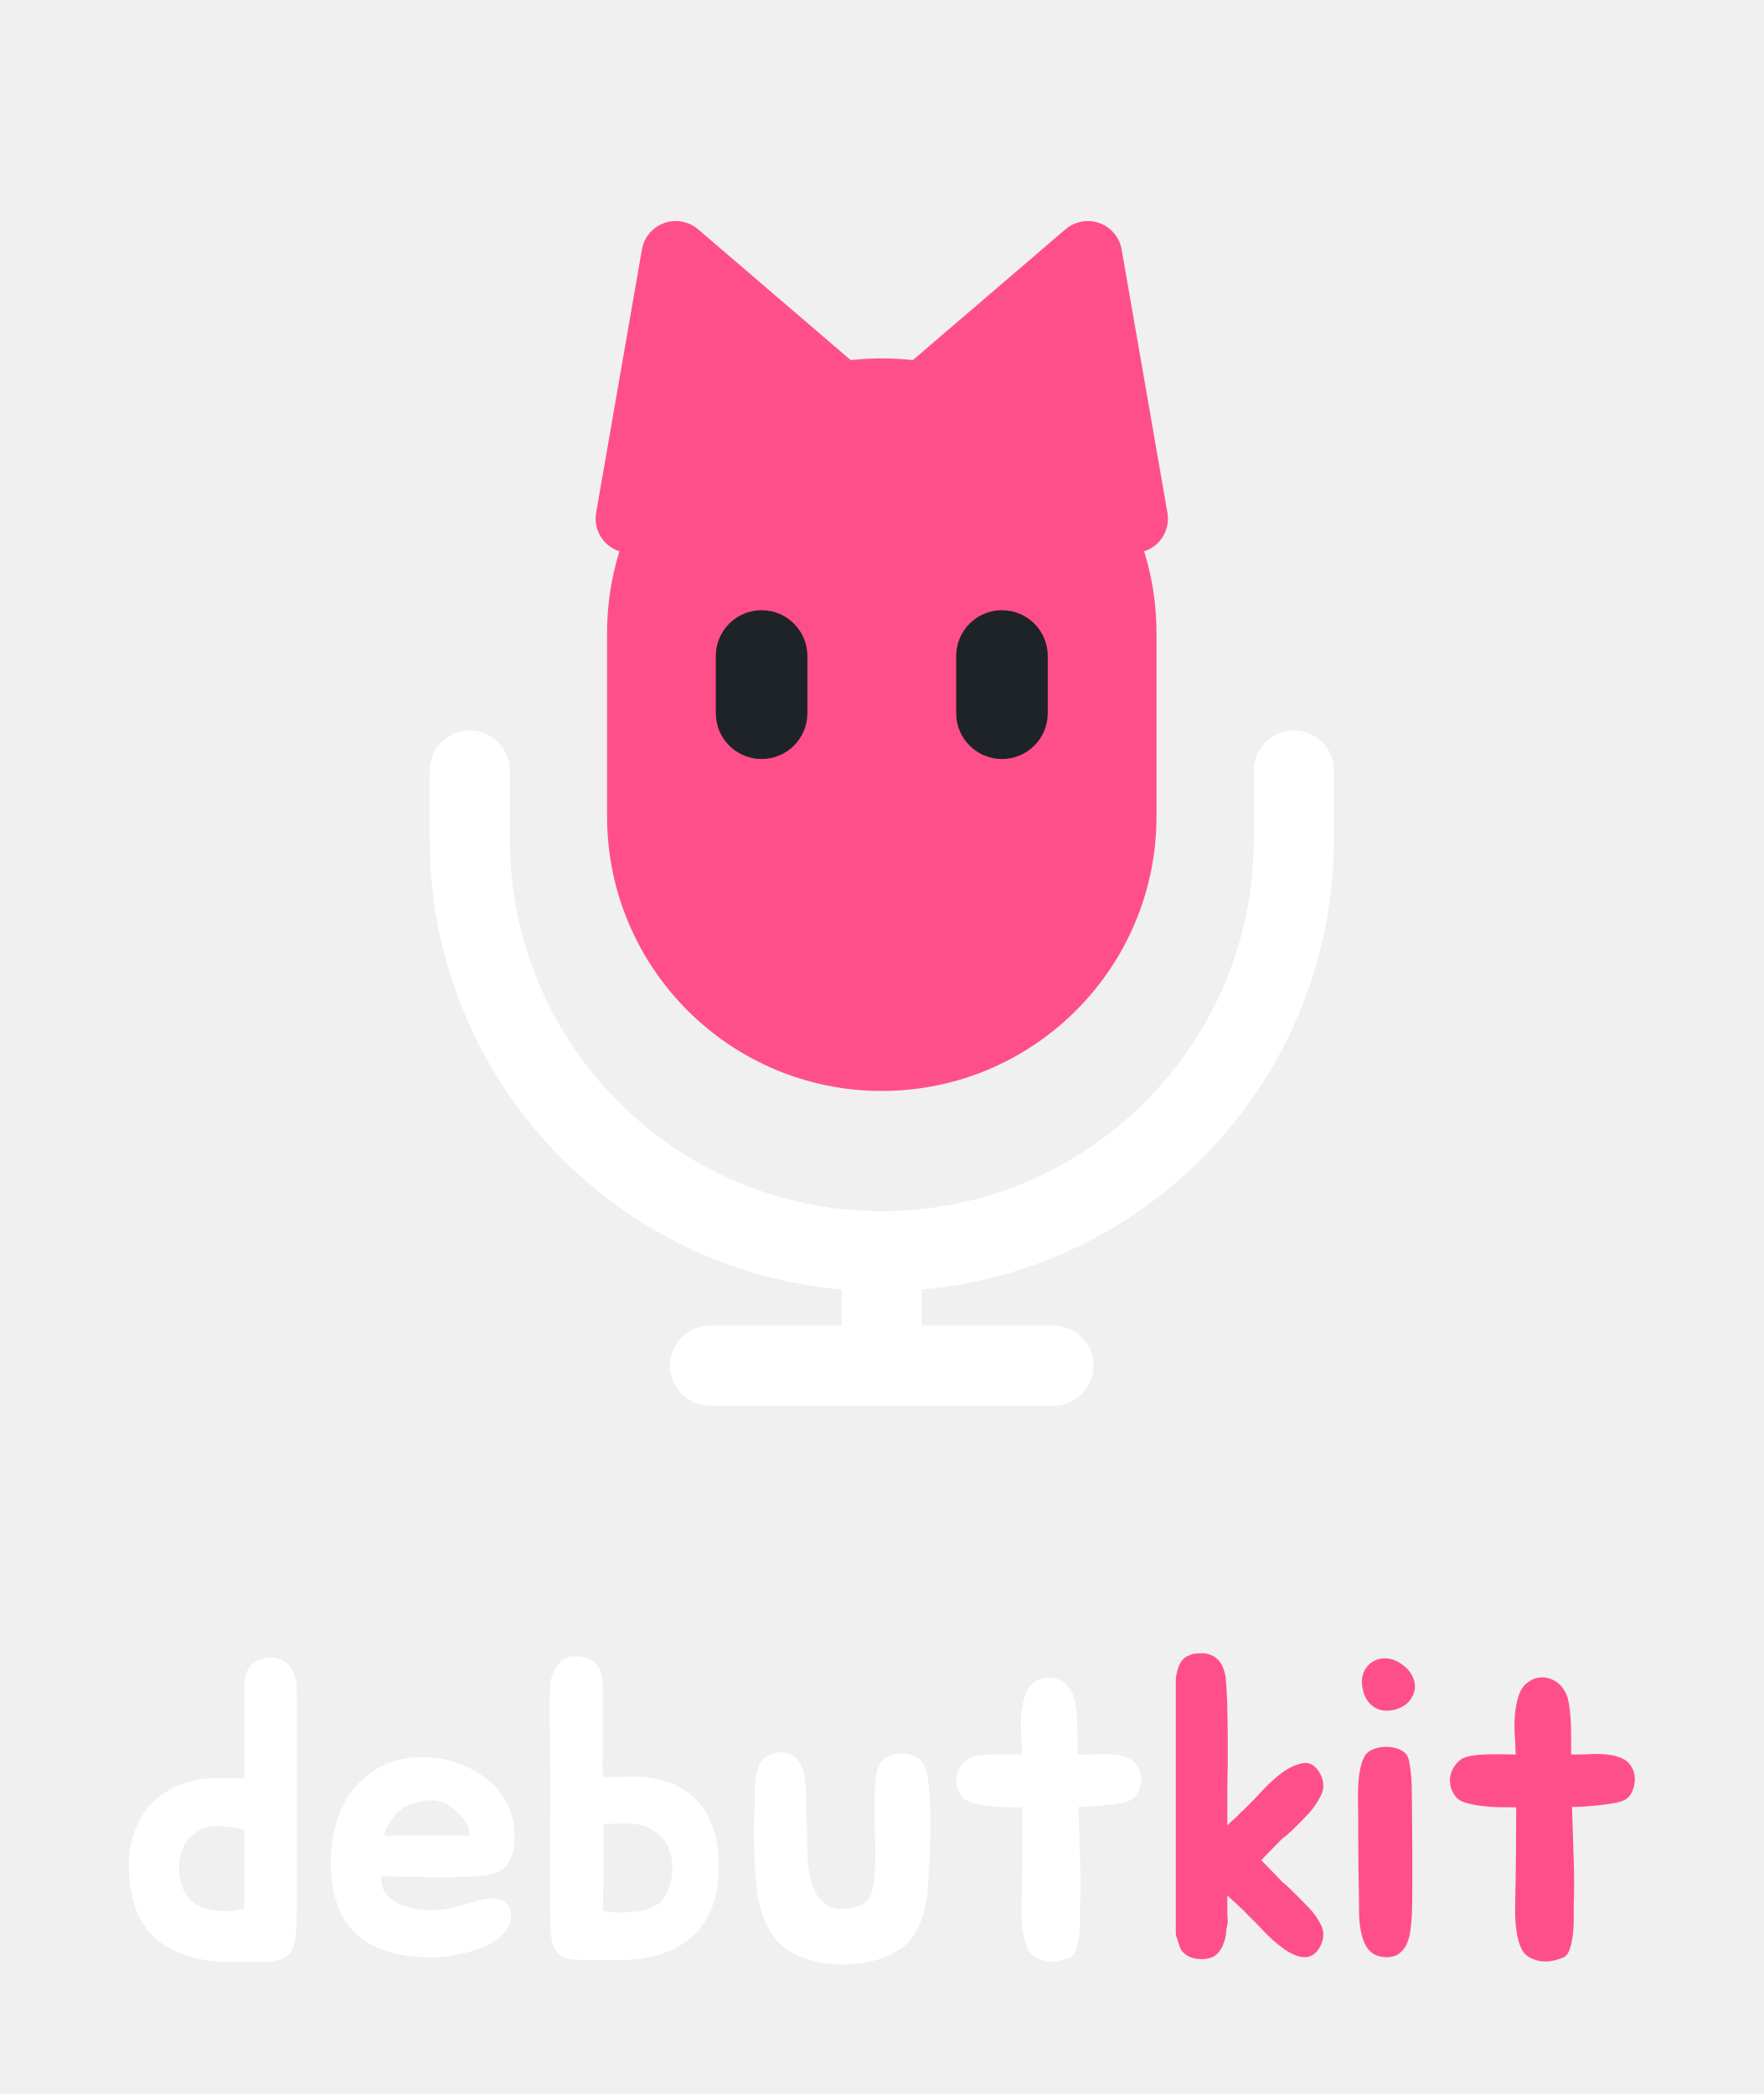
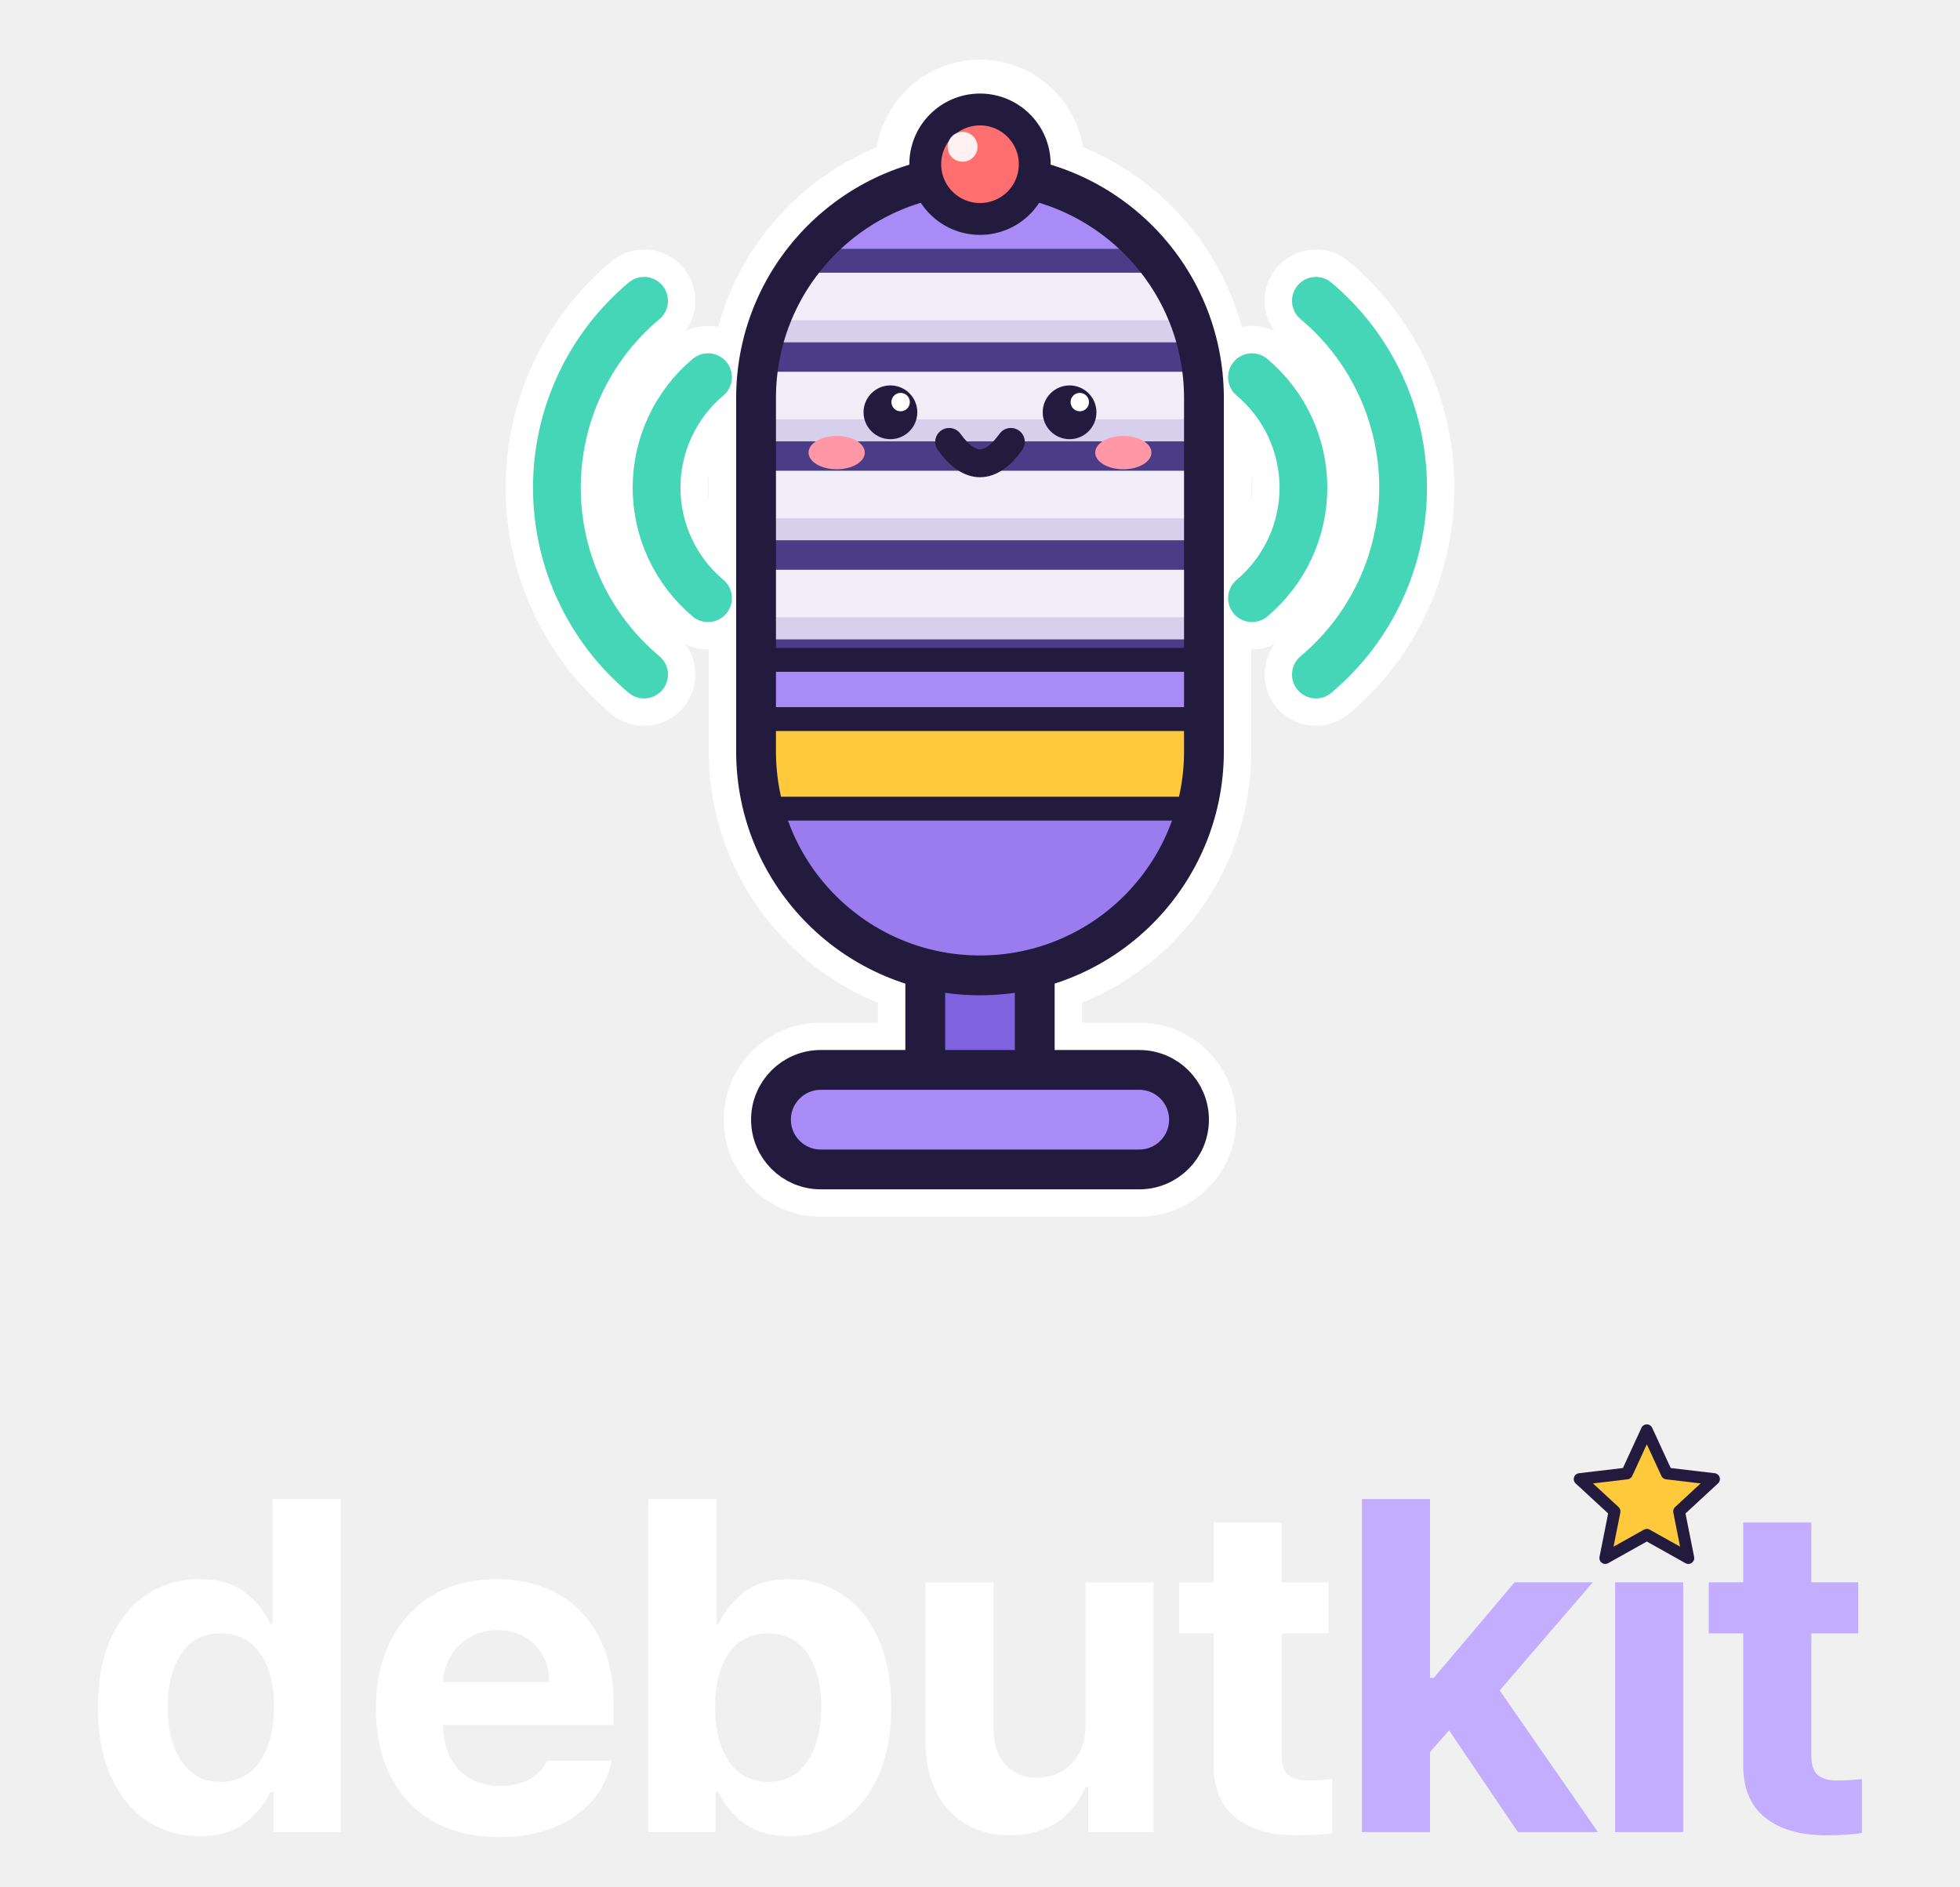
- <svg xmlns="http://www.w3.org/2000/svg" width="411" height="488" viewBox="0 0 410.87 487.52">
-   <g transform="translate(45.43 30.00) scale(2.66667)">
-     <g transform="translate(0 2)">
-       <path d="M38 32 L42 9 L56 21 Z M82 32 L78 9 L64 21 Z" fill="#FF4F8B" stroke="#FF4F8B" stroke-width="6" stroke-linejoin="round" />
-       <rect x="36" y="18" width="48" height="64" rx="24" fill="#FF4F8B" />
-       <rect x="45.5" y="40" width="8" height="13" rx="4" fill="#1E2327" />
-       <rect x="66.5" y="40" width="8" height="13" rx="4" fill="#1E2327" />
-       <path d="M24 54 V60 A36 36 0 0 0 96 60 V54 M60 96 V106 M45 106 H75" stroke="#FFFFFF" stroke-width="7" stroke-linecap="round" fill="none" />
+ <svg xmlns="http://www.w3.org/2000/svg" viewBox="0 0 400 385.0" role="img" aria-label="debutkit">
+   <svg x="70.0" y="0" width="260" height="260" viewBox="0 0 512 512">
+     <defs>
+       <clipPath id="lockup-body">
+         <path d="M166 160.0 A90.0 90.0 0 0 1 346 160.0 L346 302.0 A90.0 90.0 0 0 1 166 302.0 Z" />
+       </clipPath>
+     </defs>
+     <path d="M146.7 151.6 A58 58 0 0 0 146.7 240.4" fill="none" stroke="#FFFFFF" stroke-width="41.2" stroke-linecap="round" />
+     <path d="M121.0 120.9 A98 98 0 0 0 121.0 271.1" fill="none" stroke="#FFFFFF" stroke-width="41.2" stroke-linecap="round" />
+     <path d="M365.3 151.6 A58 58 0 0 1 365.3 240.4" fill="none" stroke="#FFFFFF" stroke-width="41.2" stroke-linecap="round" />
+     <path d="M391.0 120.9 A98 98 0 0 1 391.0 271.1" fill="none" stroke="#FFFFFF" stroke-width="41.2" stroke-linecap="round" />
+     <rect x="234" y="384" width="44" height="52" rx="10" fill="#FFFFFF" stroke="#FFFFFF" stroke-width="38" />
+     <rect x="172" y="430" width="168" height="40" rx="20" fill="#FFFFFF" stroke="#FFFFFF" stroke-width="38" />
+     <circle cx="256" cy="66" r="24" fill="#FFFFFF" stroke="#FFFFFF" stroke-width="36" />
+     <path d="M166 160.0 A90.0 90.0 0 0 1 346 160.0 L346 302.0 A90.0 90.0 0 0 1 166 302.0 Z" fill="#FFFFFF" stroke="#FFFFFF" stroke-width="38" stroke-linejoin="round" />
+     <path d="M146.7 151.6 A58 58 0 0 0 146.7 240.4" fill="none" stroke="#45D6B8" stroke-width="19.2" stroke-linecap="round" />
+     <path d="M121.0 120.9 A98 98 0 0 0 121.0 271.1" fill="none" stroke="#45D6B8" stroke-width="19.2" stroke-linecap="round" />
+     <path d="M365.3 151.6 A58 58 0 0 1 365.3 240.4" fill="none" stroke="#45D6B8" stroke-width="19.2" stroke-linecap="round" />
+     <path d="M391.0 120.9 A98 98 0 0 1 391.0 271.1" fill="none" stroke="#45D6B8" stroke-width="19.2" stroke-linecap="round" />
+     <rect x="234" y="384" width="44" height="52" rx="10" fill="#7E62DE" stroke="#231B3D" stroke-width="16" />
+     <rect x="172" y="430" width="168" height="40" rx="20" fill="#A98BF7" stroke="#231B3D" stroke-width="16" />
+     <path d="M166 160.0 A90.0 90.0 0 0 1 346 160.0 L346 302.0 A90.0 90.0 0 0 1 166 302.0 Z" fill="#A98BF7" />
+     <g clip-path="url(#lockup-body)">
+       <rect x="162" y="311.0" width="188" height="90.0" fill="#7E62DE" opacity="0.35" />
+       <rect x="162" y="100.0" width="188" height="163.2" fill="#4A3C86" />
+       <rect x="162" y="109.6" width="188" height="27.9" fill="#F1EEFA" />
+       <rect x="162" y="128.7" width="188" height="8.8" fill="#D6D0EC" />
+       <rect x="162" y="149.4" width="188" height="27.9" fill="#F1EEFA" />
+       <rect x="162" y="168.5" width="188" height="8.8" fill="#D6D0EC" />
+       <rect x="162" y="189.2" width="188" height="27.9" fill="#F1EEFA" />
+       <rect x="162" y="208.3" width="188" height="8.8" fill="#D6D0EC" />
+       <rect x="162" y="229.0" width="188" height="27.9" fill="#F1EEFA" />
+       <rect x="162" y="248.1" width="188" height="8.8" fill="#D6D0EC" />
+       <rect x="162" y="289.0" width="188" height="36.1" fill="#FFC93C" />
+       <line x1="162" y1="289.0" x2="350" y2="289.0" stroke="#231B3D" stroke-width="9.6" />
+       <line x1="162" y1="325.0" x2="350" y2="325.0" stroke="#231B3D" stroke-width="9.6" />
+       <line x1="162" y1="265.2" x2="350" y2="265.2" stroke="#231B3D" stroke-width="9.6" />
    </g>
+     <circle cx="220.0" cy="165.7" r="10.8" fill="#231B3D" />
+     <circle cx="224.1" cy="161.6" r="3.7" fill="#FFFFFF" />
+     <ellipse cx="198.4" cy="181.9" rx="11.3" ry="6.7" fill="#FF97A6" />
+     <circle cx="292.0" cy="165.7" r="10.8" fill="#231B3D" />
+     <circle cx="296.1" cy="161.6" r="3.7" fill="#FFFFFF" />
+     <ellipse cx="313.6" cy="181.9" rx="11.3" ry="6.7" fill="#FF97A6" />
+     <path d="M243.6 177.6 Q256 194.8 268.4 177.6" fill="none" stroke="#231B3D" stroke-width="11.2" stroke-linecap="round" />
+     <path d="M166 160.0 A90.0 90.0 0 0 1 346 160.0 L346 302.0 A90.0 90.0 0 0 1 166 302.0 Z" fill="none" stroke="#231B3D" stroke-width="16" stroke-linejoin="round" />
+     <circle cx="256" cy="66" r="22" fill="#FF6F6F" stroke="#231B3D" stroke-width="12.8" />
+     <circle cx="249" cy="59" r="6" fill="#FFFFFF" opacity="0.9" />
+   </svg>
+   <g transform="translate(16.5 373.9) scale(0.9611)">
+     <path d="M3.613 -26.465Q3.613 -35.254 6.494 -41.382Q9.375 -47.51 14.282 -50.61Q19.189 -53.711 25.195 -53.711Q31.201 -53.711 34.814 -50.928Q38.428 -48.145 40.234 -44.141H40.723V-70.703H55.176V0.0H40.918V-8.496H40.234Q38.379 -4.541 34.717 -1.831Q31.055 0.879 25.195 0.879Q19.043 0.879 14.16 -2.319Q9.277 -5.518 6.445 -11.694Q3.613 -17.871 3.613 -26.465ZM41.016 -26.562Q41.016 -33.789 38.037 -37.988Q35.059 -42.188 29.688 -42.188Q24.316 -42.188 21.387 -37.939Q18.457 -33.691 18.457 -26.562Q18.457 -19.336 21.387 -14.99Q24.316 -10.645 29.688 -10.645Q33.252 -10.645 35.791 -12.622Q38.33 -14.6 39.673 -18.188Q41.016 -21.777 41.016 -26.562ZM62.648 -26.27Q62.648 -34.424 65.798 -40.649Q68.947 -46.875 74.758 -50.293Q80.568 -53.711 88.234 -53.711Q95.363 -53.711 101.003 -50.708Q106.643 -47.705 109.89 -41.65Q113.137 -35.596 113.137 -26.855V-22.754H76.906Q76.906 -18.799 78.396 -15.869Q79.885 -12.939 82.644 -11.353Q85.402 -9.766 89.113 -9.766Q92.678 -9.766 95.266 -11.206Q97.854 -12.646 98.977 -15.137H112.746Q111.721 -10.254 108.547 -6.592Q105.373 -2.93 100.319 -0.928Q95.266 1.074 88.82 1.074Q80.764 1.074 74.88 -2.246Q68.996 -5.566 65.822 -11.743Q62.648 -17.92 62.648 -26.27ZM99.465 -31.836Q99.465 -35.01 98.073 -37.524Q96.682 -40.039 94.191 -41.455Q91.701 -42.871 88.527 -42.871Q85.305 -42.871 82.692 -41.406Q80.08 -39.941 78.542 -37.402Q77.004 -34.863 76.906 -31.836ZM120.512 -70.703H134.965V-44.141H135.355Q137.26 -48.193 140.873 -50.952Q144.486 -53.711 150.492 -53.711Q156.498 -53.711 161.405 -50.61Q166.312 -47.51 169.193 -41.382Q172.074 -35.254 172.074 -26.465Q172.074 -17.871 169.242 -11.694Q166.41 -5.518 161.527 -2.319Q156.645 0.879 150.492 0.879Q144.584 0.879 140.897 -1.831Q137.211 -4.541 135.355 -8.496H134.77V0.0H120.512ZM145.902 -10.645Q151.322 -10.645 154.276 -14.99Q157.23 -19.336 157.23 -26.562Q157.23 -33.691 154.276 -37.939Q151.322 -42.188 145.902 -42.188Q140.531 -42.188 137.602 -38.013Q134.672 -33.838 134.672 -26.562Q134.672 -21.777 135.99 -18.188Q137.309 -14.6 139.848 -12.622Q142.387 -10.645 145.902 -10.645ZM213.336 -53.027H227.789V0.0H213.922V-9.57H213.336Q211.432 -4.834 207.257 -2.075Q203.082 0.684 197.223 0.684Q191.9 0.684 187.872 -1.709Q183.844 -4.102 181.598 -8.618Q179.352 -13.135 179.352 -19.238V-53.027H193.805V-21.777Q193.805 -17.09 196.319 -14.307Q198.834 -11.523 203.082 -11.523Q205.816 -11.523 208.16 -12.817Q210.504 -14.111 211.92 -16.602Q213.336 -19.092 213.336 -22.559ZM264.949 -42.188H254.988V-16.309Q254.988 -13.379 256.258 -12.207Q257.527 -11.035 259.969 -10.938Q263.094 -10.938 265.73 -11.23V0.195Q263.143 0.684 258.016 0.684Q249.861 0.684 245.174 -3.076Q240.486 -6.836 240.535 -14.258V-42.188H233.211V-53.027H240.535V-65.723H254.988V-53.027H264.949Z" fill="#FFFFFF" />
+     <path d="M272.031 -70.703H286.484V-32.715H287.266L304.453 -53.027H321.055L301.279 -30.078L322.129 0.0H305.137L290.537 -21.582L286.484 -16.992V0.0H272.031ZM325.793 -53.027H340.246V0.0H325.793ZM377.406 -42.188H367.445V-16.309Q367.445 -13.379 368.715 -12.207Q369.984 -11.035 372.426 -10.938Q375.551 -10.938 378.188 -11.23V0.195Q375.6 0.684 370.473 0.684Q362.318 0.684 357.631 -3.076Q352.943 -6.836 352.992 -14.258V-42.188H345.668V-53.027H352.992V-65.723H367.445V-53.027H377.406Z" fill="#C2ADFF" />
+     <path d="M332.52,-85.32 L336.75,-76.14 L346.79,-74.95 L339.37,-68.09 L341.34,-58.18 L332.52,-63.12 L323.70,-58.18 L325.67,-68.09 L318.25,-74.95 L328.29,-76.14 Z" fill="#FFC93C" stroke="#231B3D" stroke-width="2.50" stroke-linejoin="round" />
  </g>
-   <path transform="translate(25.93 456.20)" fill="#FFFFFF" d="M35.2 -69.9Q37.1 -70.4 38.55 -70.05Q40.0 -69.7 41.05 -68.7Q42.1 -67.7 42.65 -66.2Q43.2 -64.7 43.2 -62.9Q43.3 -57.9 43.25 -55.1Q43.2 -52.3 43.2 -50.2V-19.5Q43.2 -14.1 43.2 -10.5Q43.2 -6.9 42.85 -4.65Q42.5 -2.4 41.65 -1.3Q40.8 -0.2 39.1 0.25Q37.4 0.7 34.65 0.7Q31.9 0.7 27.8 0.7Q17.0 0.7 10.75 -4.4Q4.5 -9.5 4.1 -20.6Q3.9 -25.4 5.3 -29.4Q6.7 -33.4 9.45 -36.25Q12.2 -39.1 16.25 -40.65Q20.3 -42.2 25.5 -42.1H31.0V-60.0Q31.0 -61.6 31.0 -63.15Q31.0 -64.7 31.3 -66.05Q31.6 -67.4 32.5 -68.4Q33.4 -69.4 35.2 -69.9ZM17.8 -14.4Q19.9 -11.5 25.4 -11.2Q26.5 -11.1 27.5 -11.15Q28.5 -11.2 29.3 -11.4Q30.2 -11.5 31.0 -11.7V-30.2Q27.5 -30.8 24.65 -30.95Q21.8 -31.1 19.0 -28.9Q17.5 -27.7 16.7 -25.85Q15.9 -24.0 15.8 -21.95Q15.7 -19.9 16.2 -17.9Q16.7 -15.9 17.8 -14.4Z M85.9 -13.7Q87.1 -14.0 88.35 -14.1Q89.6 -14.2 90.65 -13.8Q91.7 -13.4 92.4 -12.45Q93.1 -11.5 93.1 -9.8Q93.1 -8.6 92.5 -7.5Q91.9 -6.4 91.0 -5.5Q90.1 -4.6 89.0 -3.95Q87.9 -3.3 86.9 -2.9Q84.0 -1.6 80.25 -0.9Q76.5 -0.2 72.5 -0.4Q67.1 -0.6 62.15 -2.55Q57.2 -4.5 54.4 -9.0Q51.8 -13.4 51.3 -18.8Q50.8 -24.2 51.8 -29.0Q52.9 -34.8 55.55 -38.45Q58.2 -42.1 61.9 -44.3Q66.4 -46.9 72.0 -47.0Q77.6 -47.1 82.7 -44.8Q86.1 -43.3 88.8 -40.75Q91.5 -38.2 92.9 -34.6Q93.3 -33.7 93.55 -32.4Q93.8 -31.1 93.9 -29.65Q94.0 -28.2 93.9 -26.8Q93.8 -25.4 93.4 -24.3Q92.8 -22.5 91.9 -21.5Q91.0 -20.5 89.6 -20.0Q88.2 -19.5 86.25 -19.35Q84.3 -19.2 81.6 -19.1Q79.2 -19.0 77.1 -19.0Q75.0 -19.0 72.8 -19.05Q70.6 -19.1 68.25 -19.15Q65.9 -19.2 63 -19.3Q62.7 -17.3 63.55 -15.85Q64.4 -14.4 65.9 -13.45Q67.4 -12.5 69.3 -12.0Q71.2 -11.5 73.0 -11.4Q76.4 -11.2 79.5 -11.95Q82.6 -12.7 85.9 -13.7ZM81.6 -33.1Q79.7 -35.3 77.6 -36.3Q76.0 -37.0 74.25 -36.95Q72.5 -36.9 70.9 -36.4Q68.0 -35.7 66.0 -33.4Q65.8 -33.2 65.3 -32.45Q64.8 -31.7 64.35 -30.9Q63.9 -30.1 63.7 -29.4Q63.5 -28.7 63.9 -28.7H83.5Q83.4 -30.1 83.0 -31.05Q82.6 -32.0 81.6 -33.1Z M102.2 -63.2Q102.4 -66.8 104.45 -69.0Q106.5 -71.2 110.3 -70.2Q112.1 -69.7 112.95 -68.7Q113.8 -67.7 114.15 -66.35Q114.5 -65.0 114.5 -63.45Q114.5 -61.9 114.5 -60.4V-46.6Q114.4 -45.8 114.45 -45.05Q114.5 -44.3 114.5 -43.7V-42.4H117.0Q118.1 -42.4 119.15 -42.4Q120.2 -42.4 121.0 -42.5Q126.5 -42.5 130.45 -40.9Q134.4 -39.3 136.85 -36.45Q139.3 -33.6 140.45 -29.65Q141.6 -25.7 141.5 -21.0Q141.4 -15.4 139.7 -11.4Q138.0 -7.4 134.9 -4.8Q131.8 -2.2 127.45 -0.95Q123.1 0.3 117.7 0.3Q111.5 0.3 108.3 0.2Q105.1 0.1 103.75 -1.6Q102.4 -3.3 102.3 -7.5Q102.2 -11.7 102.2 -19.8Q102.2 -27.6 102.25 -35.2Q102.3 -42.8 102.2 -50.5Q102.2 -51.5 102.15 -52.6Q102.1 -53.7 102.1 -55.1Q102.1 -56.5 102.1 -58.45Q102.1 -60.4 102.2 -63.2ZM120.9 -10.9Q126.4 -11.2 128.5 -13.9Q129.6 -15.4 130.2 -17.5Q130.8 -19.6 130.7 -21.7Q130.6 -23.8 129.85 -25.75Q129.1 -27.7 127.5 -29.0Q126.1 -30.2 124.7 -30.75Q123.3 -31.3 121.8 -31.45Q120.3 -31.6 118.6 -31.55Q116.9 -31.5 114.7 -31.4V-19.4L114.5 -11.1Q115.5 -11.0 116.6 -10.9Q118.5 -10.7 120.9 -10.9Z M190.7 -23.8Q190.5 -20.5 190.3 -17.15Q190.1 -13.8 189.25 -10.7Q188.4 -7.6 186.65 -5.1Q184.9 -2.6 181.7 -1.1Q178.9 0.3 175.7 0.85Q172.5 1.4 169.3 1.3Q166.1 1.2 163.1 0.35Q160.1 -0.5 157.7 -2.0Q155.3 -3.5 153.8 -5.9Q152.3 -8.3 151.45 -11.1Q150.6 -13.9 150.3 -16.9Q150.0 -19.9 149.9 -22.5Q149.5 -29.4 149.9 -36.1Q149.9 -37.4 149.9 -39.05Q149.9 -40.7 150.15 -42.3Q150.4 -43.9 151.0 -45.25Q151.6 -46.6 153.0 -47.3Q156.0 -48.9 158.55 -47.5Q161.1 -46.1 161.6 -41.7Q161.9 -39.4 161.85 -36.6Q161.8 -33.8 162.0 -31.5Q162.1 -28.1 162.2 -24.15Q162.3 -20.2 163.35 -17.1Q164.4 -14.0 166.85 -12.45Q169.3 -10.9 174.2 -12.3Q176.5 -13.0 177.25 -15.8Q178.0 -18.6 178.0 -24.1Q178.0 -26.5 177.9 -29.4Q177.8 -32.3 177.8 -35.15Q177.8 -38.0 177.95 -40.45Q178.1 -42.9 178.5 -44.2Q179.0 -46.0 180.6 -46.9Q182.2 -47.8 184.0 -47.85Q185.8 -47.9 187.4 -47.1Q189.0 -46.3 189.6 -44.5Q190.2 -42.9 190.45 -40.45Q190.7 -38.0 190.8 -35.15Q190.9 -32.3 190.85 -29.35Q190.8 -26.4 190.7 -23.8Z M239.5 -44.1Q240.3 -42.2 239.65 -39.9Q239.0 -37.6 237.3 -36.9Q236.4 -36.5 234.9 -36.25Q233.4 -36.0 231.65 -35.8Q229.9 -35.6 228.2 -35.5Q226.5 -35.4 225.3 -35.4Q225.4 -32.4 225.5 -29.25Q225.6 -26.1 225.7 -23.1Q225.8 -20.1 225.8 -17.35Q225.8 -14.6 225.7 -12.4Q225.7 -10.9 225.7 -8.95Q225.7 -7.0 225.45 -5.2Q225.2 -3.4 224.7 -2.05Q224.2 -0.7 223.2 -0.3Q220.1 1.0 217.55 0.45Q215.0 -0.1 213.9 -1.7Q213.1 -3.0 212.7 -4.75Q212.3 -6.5 212.15 -8.35Q212.0 -10.2 212.05 -11.95Q212.1 -13.7 212.1 -15.0Q212.2 -19.2 212.25 -24.55Q212.3 -29.9 212.3 -35.3H210.8Q209.6 -35.3 207.75 -35.35Q205.9 -35.4 204.05 -35.65Q202.2 -35.9 200.6 -36.35Q199.0 -36.8 198.3 -37.7Q197.2 -39.0 196.95 -40.5Q196.7 -42.0 197.15 -43.35Q197.6 -44.7 198.6 -45.75Q199.6 -46.8 200.9 -47.1Q202.7 -47.6 206.0 -47.65Q209.3 -47.7 212.2 -47.6Q212.1 -48.6 212.1 -49.55Q212.1 -50.5 212.0 -51.4Q211.9 -52.6 211.9 -54.45Q211.9 -56.3 212.15 -58.15Q212.4 -60.0 213.0 -61.65Q213.6 -63.3 214.7 -64.2Q216.2 -65.4 217.75 -65.55Q219.3 -65.7 220.65 -65.1Q222.0 -64.5 222.95 -63.35Q223.9 -62.2 224.3 -60.8Q224.6 -59.6 224.8 -57.95Q225.0 -56.3 225.05 -54.5Q225.1 -52.7 225.1 -50.9Q225.1 -49.1 225.1 -47.6H226.1Q227.6 -47.6 229.6 -47.7Q231.6 -47.8 233.55 -47.6Q235.5 -47.4 237.1 -46.65Q238.7 -45.9 239.5 -44.1Z" />
-   <path transform="translate(25.93 456.20)" fill="#FF4F8B" d="M267.9 -23.0Q270.1 -20.7 271.15 -19.65Q272.2 -18.6 272.65 -18.1Q273.1 -17.6 273.3 -17.5Q273.5 -17.4 274.0 -16.9Q274.5 -16.4 275.6 -15.35Q276.7 -14.3 278.9 -12.0Q280.7 -10.2 281.85 -7.85Q283.0 -5.5 281.6 -2.8Q280.8 -1.4 279.8 -0.85Q278.8 -0.3 277.65 -0.4Q276.5 -0.5 275.25 -1.1Q274.0 -1.7 272.8 -2.6Q270.5 -4.3 268.4 -6.55Q266.3 -8.8 265.0 -10.0Q264.1 -10.9 263.9 -11.2Q263.7 -11.4 263.5 -11.55Q263.3 -11.7 263.1 -11.9Q262.4 -12.6 261.6 -13.3Q260.8 -14.0 260.0 -14.8V-10.9Q260.0 -9.8 260.1 -9.3Q260.1 -8.3 260.0 -7.8Q259.7 -6.7 259.7 -5.7Q259.6 -5.2 259.5 -4.75Q259.4 -4.3 259.2 -3.8Q259.1 -3.6 259.05 -3.5Q259.0 -3.4 259.0 -3.2Q258.9 -3.0 258.85 -2.9Q258.8 -2.8 258.7 -2.6Q258.2 -1.6 257.1 -0.7Q255.2 0.4 252.4 -0.1Q250.9 -0.4 250.1 -1.2Q249.2 -1.8 248.9 -2.9Q248.7 -3.4 248.55 -3.95Q248.4 -4.5 248.2 -5.0Q248.0 -5.5 248.0 -5.95Q248.0 -6.4 248.0 -6.7V-63.6Q248.0 -64.2 248.0 -64.8Q248.0 -65.4 248.1 -66.0Q248.2 -66.6 248.35 -67.15Q248.5 -67.7 248.7 -68.2Q249.1 -69.2 249.7 -69.8Q250.2 -70.3 250.75 -70.55Q251.3 -70.8 251.8 -71.0Q252.3 -71.1 252.95 -71.15Q253.6 -71.2 254.2 -71.2Q255.6 -71.2 257.0 -70.4Q258.3 -69.5 258.9 -68.1Q259.7 -66.2 259.7 -64.4Q259.8 -63.4 259.9 -61.35Q260.0 -59.3 260.0 -58.3V-57.9Q260.1 -54.6 260.1 -51.6Q260.1 -48.6 260.1 -45.1Q260.0 -41.6 260.0 -38.45Q260.0 -35.3 260.0 -32.2V-31.1Q260.8 -31.9 261.6 -32.6Q262.4 -33.3 263.1 -34.1Q263.5 -34.4 263.9 -34.8L265.0 -35.9Q266.3 -37.2 268.4 -39.45Q270.5 -41.7 272.8 -43.4Q275.3 -45.2 277.65 -45.6Q280.0 -46.0 281.6 -43.2Q283.0 -40.5 281.85 -38.15Q280.7 -35.8 278.9 -33.8Q276.7 -31.5 275.6 -30.45Q274.5 -29.4 274.0 -28.95Q273.5 -28.5 273.3 -28.4Q273.1 -28.3 272.65 -27.85Q272.2 -27.4 271.15 -26.35Q270.1 -25.3 267.9 -23.0Z M303.0 -37.9Q303.0 -35.1 303.05 -31.6Q303.1 -28.1 303.1 -24.35Q303.1 -20.6 303.1 -16.95Q303.1 -13.3 303.0 -10.2Q302.9 -8.7 302.7 -6.95Q302.5 -5.2 301.9 -3.7Q301.3 -2.2 300.05 -1.25Q298.8 -0.3 296.7 -0.4Q293.6 -0.6 292.25 -3.1Q290.9 -5.6 290.7 -10.1Q290.7 -12.4 290.65 -15.4Q290.6 -18.4 290.55 -21.5Q290.5 -24.6 290.5 -27.55Q290.5 -30.5 290.5 -32.9Q290.5 -34.3 290.45 -36.3Q290.4 -38.3 290.5 -40.4Q290.6 -42.5 291.0 -44.45Q291.4 -46.4 292.3 -47.7Q293.0 -48.5 294.3 -48.95Q295.6 -49.4 297.05 -49.4Q298.5 -49.4 299.85 -48.9Q301.2 -48.4 301.8 -47.5Q302.2 -46.9 302.4 -45.8Q302.6 -44.7 302.75 -43.35Q302.9 -42.0 302.95 -40.55Q303.0 -39.1 303.0 -37.9ZM299.2 -58.1Q296.1 -57.3 294.05 -58.75Q292.0 -60.2 291.5 -63.1Q291.1 -65.2 291.8 -66.8Q292.5 -68.4 293.9 -69.25Q295.3 -70.1 297.1 -70.0Q298.9 -69.9 300.7 -68.6Q302.4 -67.4 303.15 -65.8Q303.9 -64.2 303.65 -62.7Q303.4 -61.2 302.3 -59.95Q301.2 -58.7 299.2 -58.1Z M354.5 -44.1Q355.3 -42.2 354.65 -39.9Q354 -37.6 352.3 -36.9Q351.4 -36.5 349.9 -36.25Q348.4 -36.0 346.65 -35.8Q344.9 -35.6 343.2 -35.5Q341.5 -35.4 340.3 -35.4Q340.4 -32.4 340.5 -29.25Q340.6 -26.1 340.7 -23.1Q340.8 -20.1 340.8 -17.35Q340.8 -14.6 340.7 -12.4Q340.7 -10.9 340.7 -8.95Q340.7 -7.0 340.45 -5.2Q340.2 -3.4 339.7 -2.05Q339.2 -0.7 338.2 -0.3Q335.1 1.0 332.55 0.45Q330 -0.1 328.9 -1.7Q328.1 -3.0 327.7 -4.75Q327.3 -6.5 327.15 -8.35Q327 -10.2 327.05 -11.95Q327.1 -13.7 327.1 -15.0Q327.2 -19.2 327.25 -24.55Q327.3 -29.9 327.3 -35.3H325.8Q324.6 -35.3 322.75 -35.35Q320.9 -35.4 319.05 -35.65Q317.2 -35.9 315.6 -36.35Q314 -36.8 313.3 -37.7Q312.2 -39.0 311.95 -40.5Q311.7 -42.0 312.15 -43.35Q312.6 -44.7 313.6 -45.75Q314.6 -46.8 315.9 -47.1Q317.7 -47.6 321 -47.65Q324.3 -47.7 327.2 -47.6Q327.1 -48.6 327.1 -49.55Q327.1 -50.5 327 -51.4Q326.9 -52.6 326.9 -54.45Q326.9 -56.3 327.15 -58.15Q327.4 -60.0 328.0 -61.65Q328.6 -63.3 329.7 -64.2Q331.2 -65.4 332.75 -65.55Q334.3 -65.7 335.65 -65.1Q337 -64.5 337.95 -63.35Q338.9 -62.2 339.3 -60.8Q339.6 -59.6 339.8 -57.95Q340 -56.3 340.05 -54.5Q340.1 -52.7 340.1 -50.9Q340.1 -49.1 340.1 -47.6H341.1Q342.6 -47.6 344.6 -47.7Q346.6 -47.8 348.55 -47.6Q350.5 -47.4 352.1 -46.65Q353.7 -45.9 354.5 -44.1Z" />
</svg>
